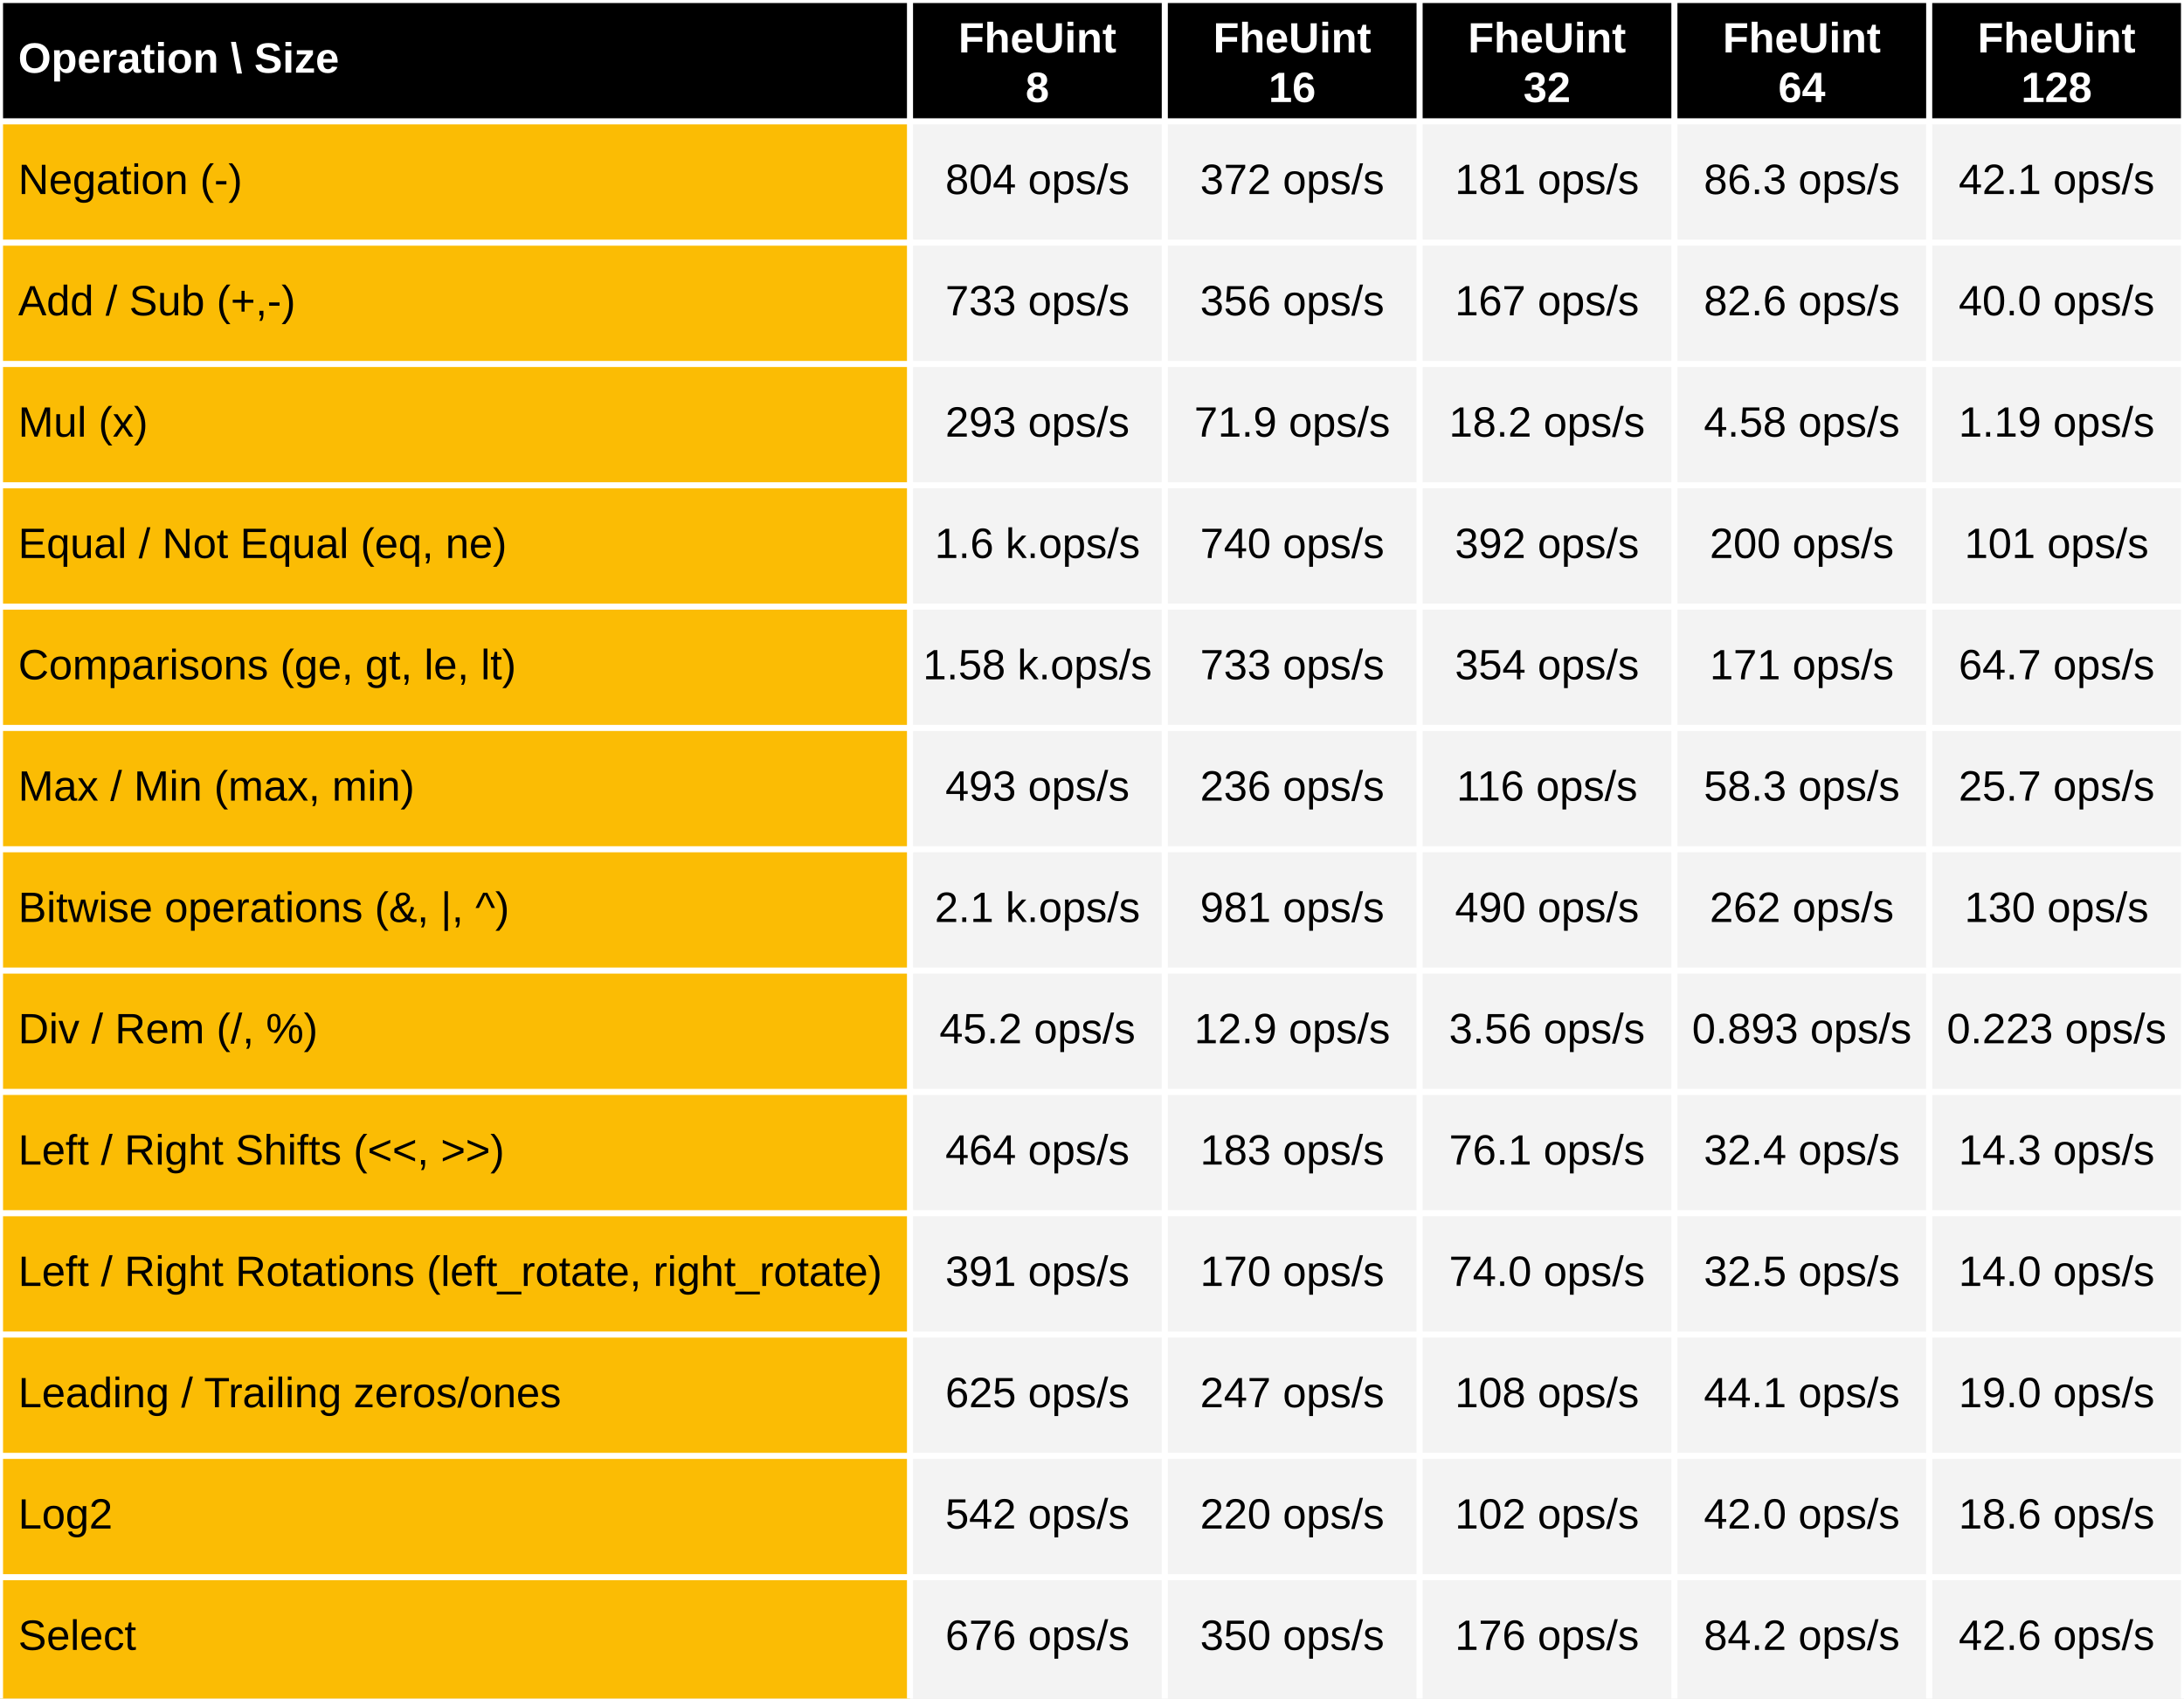
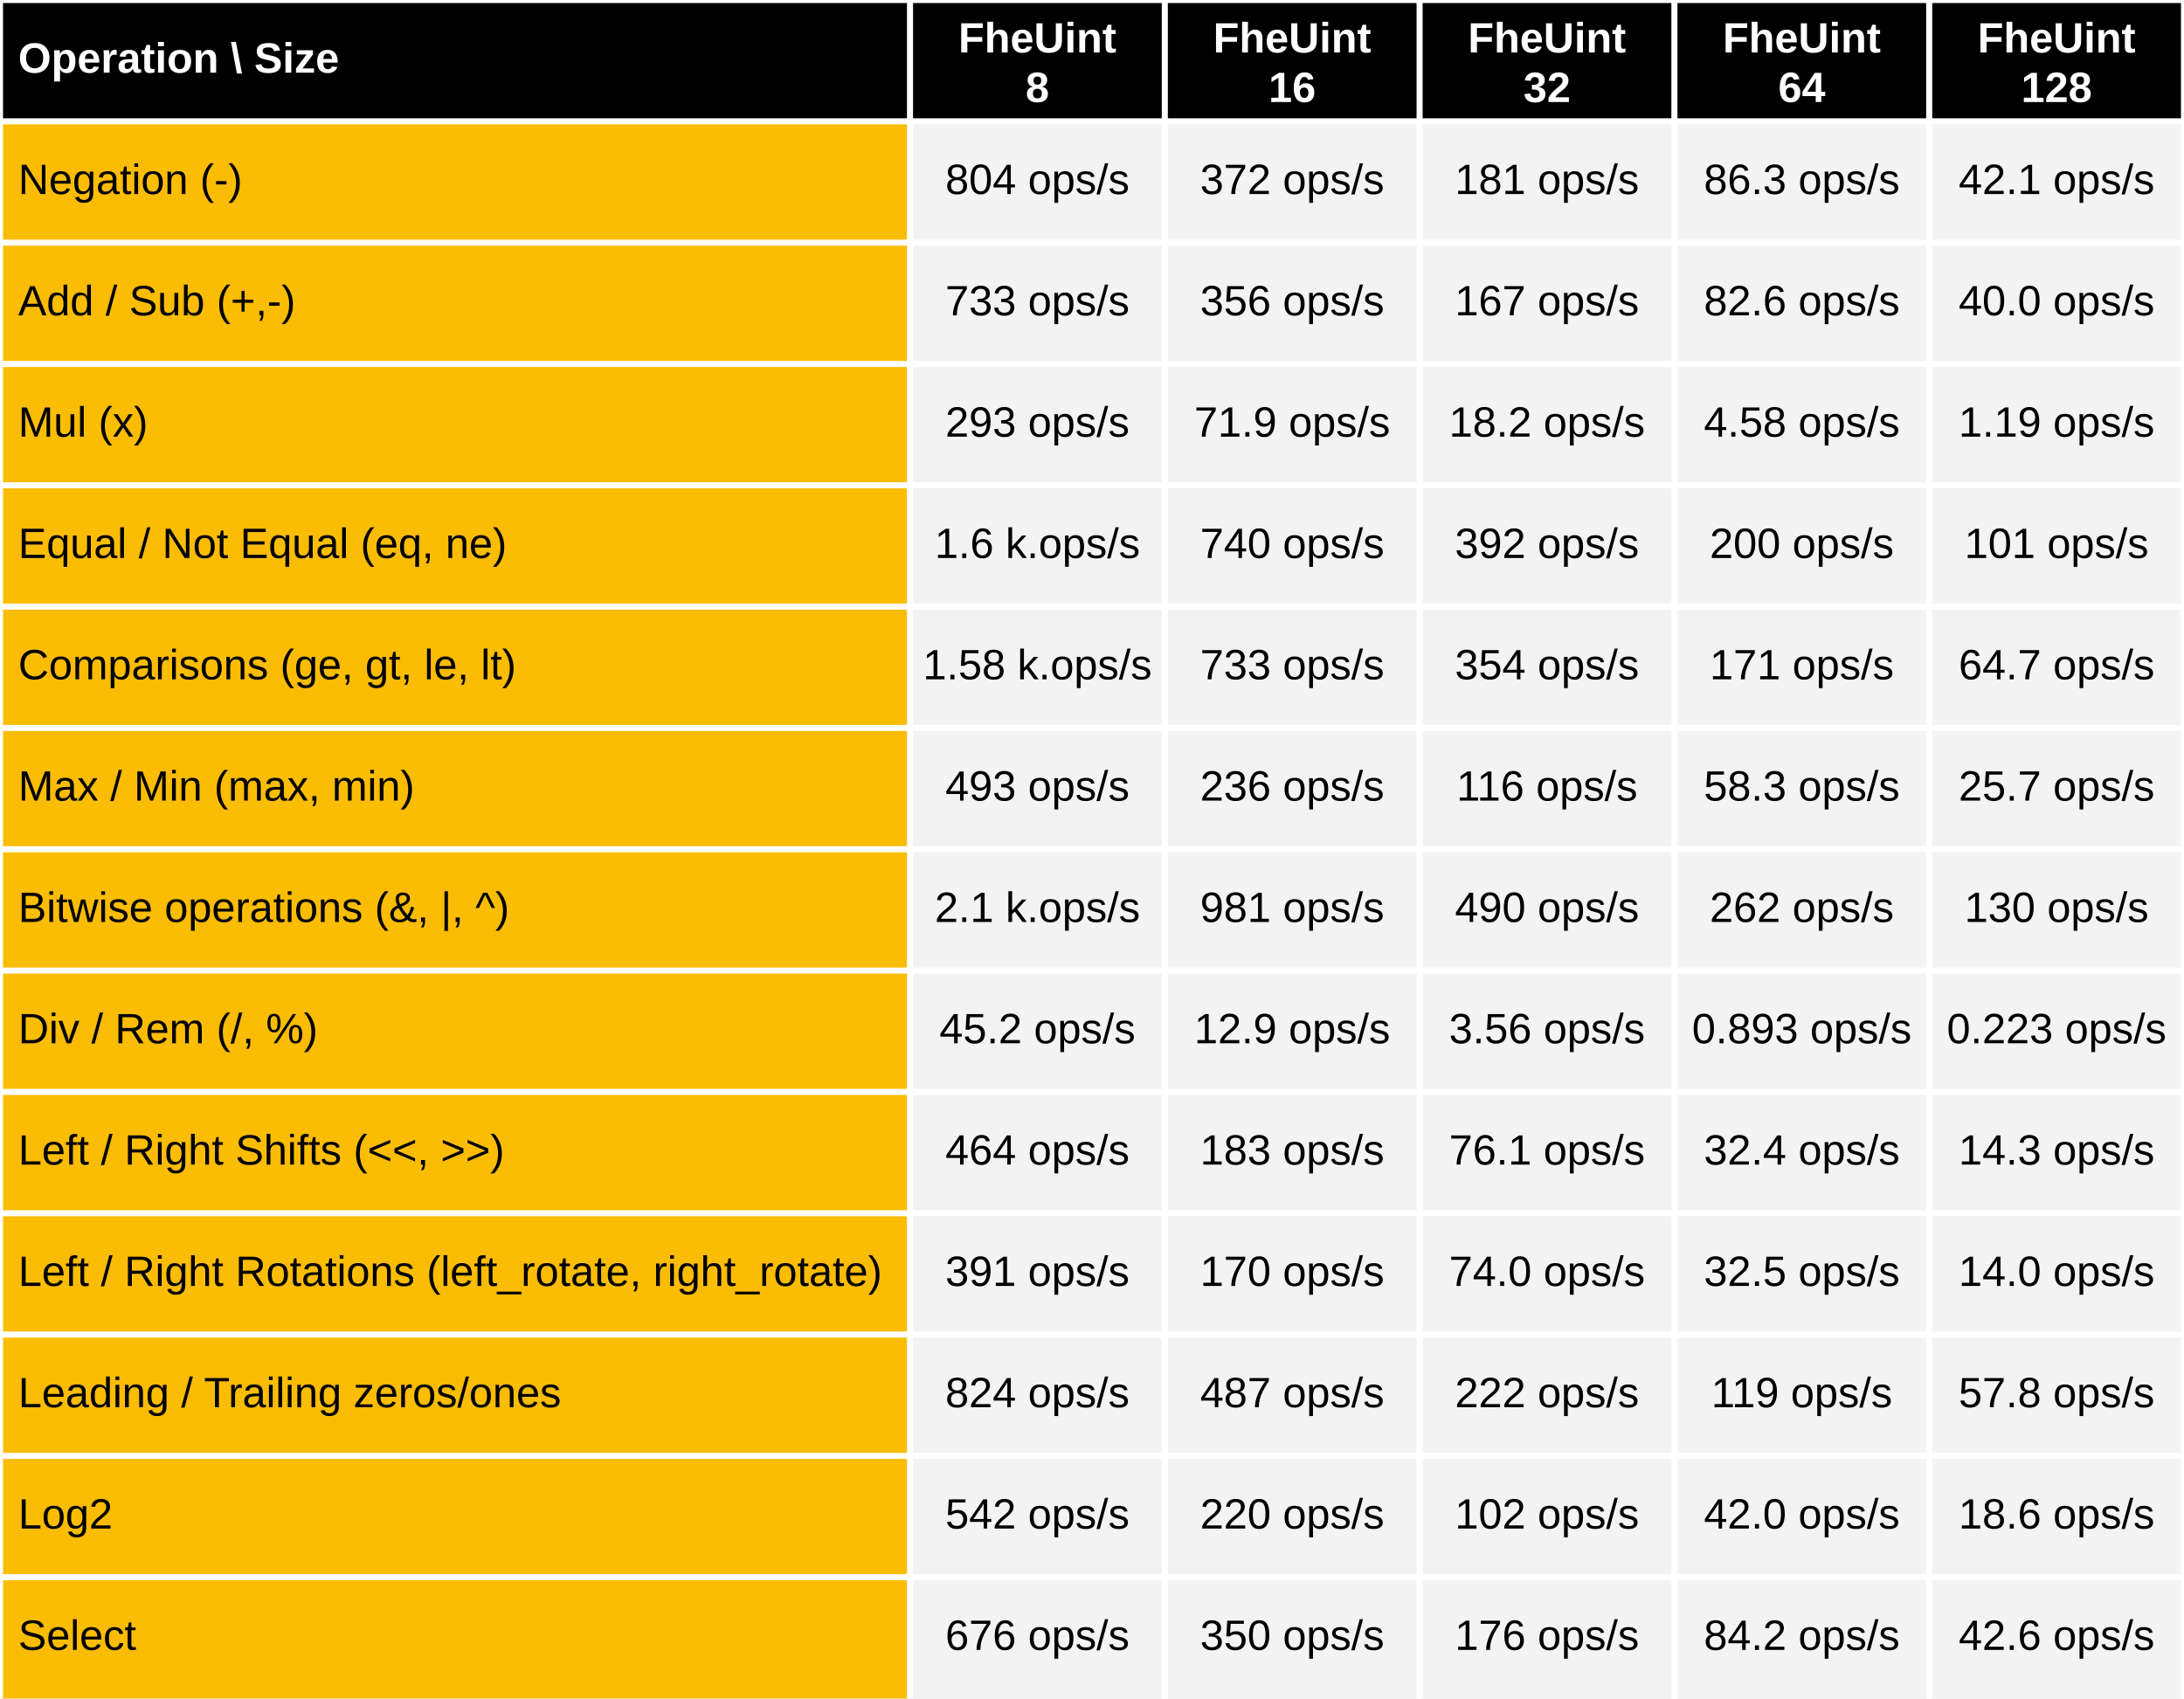
<svg xmlns="http://www.w3.org/2000/svg" viewBox="0 0 720 560" preserveAspectRatio="meet" width="100%" height="560">
  <rect x="0" y="0" width="720" height="40" fill="black" />
  <text dominant-baseline="middle" text-anchor="start" font-family="Arial" font-size="14" font-weight="bold" fill="white" x="6" y="20.0">Operation \ Size</text>
  <text dominant-baseline="middle" text-anchor="middle" font-family="Arial" font-size="14" font-weight="bold" fill="white" x="342.0" y="13.333">FheUint</text>
  <text dominant-baseline="middle" text-anchor="middle" font-family="Arial" font-size="14" font-weight="bold" fill="white" x="342.0" y="29.667">8</text>
  <text dominant-baseline="middle" text-anchor="middle" font-family="Arial" font-size="14" font-weight="bold" fill="white" x="426.0" y="13.333">FheUint</text>
  <text dominant-baseline="middle" text-anchor="middle" font-family="Arial" font-size="14" font-weight="bold" fill="white" x="426.0" y="29.667">16</text>
  <text dominant-baseline="middle" text-anchor="middle" font-family="Arial" font-size="14" font-weight="bold" fill="white" x="510.0" y="13.333">FheUint</text>
  <text dominant-baseline="middle" text-anchor="middle" font-family="Arial" font-size="14" font-weight="bold" fill="white" x="510.0" y="29.667">32</text>
  <text dominant-baseline="middle" text-anchor="middle" font-family="Arial" font-size="14" font-weight="bold" fill="white" x="594.0" y="13.333">FheUint</text>
  <text dominant-baseline="middle" text-anchor="middle" font-family="Arial" font-size="14" font-weight="bold" fill="white" x="594.0" y="29.667">64</text>
  <text dominant-baseline="middle" text-anchor="middle" font-family="Arial" font-size="14" font-weight="bold" fill="white" x="678.0" y="13.333">FheUint</text>
  <text dominant-baseline="middle" text-anchor="middle" font-family="Arial" font-size="14" font-weight="bold" fill="white" x="678.0" y="29.667">128</text>
  <rect x="0" y="40" width="300" height="520" fill="#fbbc04" />
  <rect x="300" y="40" width="420" height="520" fill="#f3f3f3" />
  <text dominant-baseline="middle" text-anchor="start" font-family="Arial" font-size="14" font-weight="normal" fill="black" x="6" y="60.0">Negation (-)</text>
  <text dominant-baseline="middle" text-anchor="middle" font-family="Arial" font-size="14" font-weight="normal" fill="black" x="342.0" y="60.0">804 ops/s</text>
  <text dominant-baseline="middle" text-anchor="middle" font-family="Arial" font-size="14" font-weight="normal" fill="black" x="426.0" y="60.0">372 ops/s</text>
  <text dominant-baseline="middle" text-anchor="middle" font-family="Arial" font-size="14" font-weight="normal" fill="black" x="510.0" y="60.0">181 ops/s</text>
  <text dominant-baseline="middle" text-anchor="middle" font-family="Arial" font-size="14" font-weight="normal" fill="black" x="594.0" y="60.0">86.3 ops/s</text>
  <text dominant-baseline="middle" text-anchor="middle" font-family="Arial" font-size="14" font-weight="normal" fill="black" x="678.0" y="60.0">42.1 ops/s</text>
  <text dominant-baseline="middle" text-anchor="start" font-family="Arial" font-size="14" font-weight="normal" fill="black" x="6" y="100.0">Add / Sub (+,-)</text>
  <text dominant-baseline="middle" text-anchor="middle" font-family="Arial" font-size="14" font-weight="normal" fill="black" x="342.0" y="100.0">733 ops/s</text>
  <text dominant-baseline="middle" text-anchor="middle" font-family="Arial" font-size="14" font-weight="normal" fill="black" x="426.0" y="100.0">356 ops/s</text>
  <text dominant-baseline="middle" text-anchor="middle" font-family="Arial" font-size="14" font-weight="normal" fill="black" x="510.0" y="100.0">167 ops/s</text>
  <text dominant-baseline="middle" text-anchor="middle" font-family="Arial" font-size="14" font-weight="normal" fill="black" x="594.0" y="100.0">82.6 ops/s</text>
  <text dominant-baseline="middle" text-anchor="middle" font-family="Arial" font-size="14" font-weight="normal" fill="black" x="678.0" y="100.0">40.0 ops/s</text>
  <text dominant-baseline="middle" text-anchor="start" font-family="Arial" font-size="14" font-weight="normal" fill="black" x="6" y="140.0">Mul (x)</text>
  <text dominant-baseline="middle" text-anchor="middle" font-family="Arial" font-size="14" font-weight="normal" fill="black" x="342.0" y="140.0">293 ops/s</text>
  <text dominant-baseline="middle" text-anchor="middle" font-family="Arial" font-size="14" font-weight="normal" fill="black" x="426.0" y="140.0">71.9 ops/s</text>
  <text dominant-baseline="middle" text-anchor="middle" font-family="Arial" font-size="14" font-weight="normal" fill="black" x="510.0" y="140.0">18.2 ops/s</text>
  <text dominant-baseline="middle" text-anchor="middle" font-family="Arial" font-size="14" font-weight="normal" fill="black" x="594.0" y="140.0">4.58 ops/s</text>
  <text dominant-baseline="middle" text-anchor="middle" font-family="Arial" font-size="14" font-weight="normal" fill="black" x="678.0" y="140.0">1.19 ops/s</text>
  <text dominant-baseline="middle" text-anchor="start" font-family="Arial" font-size="14" font-weight="normal" fill="black" x="6" y="180.0">Equal / Not Equal (eq, ne)</text>
  <text dominant-baseline="middle" text-anchor="middle" font-family="Arial" font-size="14" font-weight="normal" fill="black" x="342.0" y="180.0">1.6 k.ops/s</text>
  <text dominant-baseline="middle" text-anchor="middle" font-family="Arial" font-size="14" font-weight="normal" fill="black" x="426.0" y="180.0">740 ops/s</text>
  <text dominant-baseline="middle" text-anchor="middle" font-family="Arial" font-size="14" font-weight="normal" fill="black" x="510.0" y="180.0">392 ops/s</text>
  <text dominant-baseline="middle" text-anchor="middle" font-family="Arial" font-size="14" font-weight="normal" fill="black" x="594.0" y="180.0">200 ops/s</text>
  <text dominant-baseline="middle" text-anchor="middle" font-family="Arial" font-size="14" font-weight="normal" fill="black" x="678.0" y="180.0">101 ops/s</text>
  <text dominant-baseline="middle" text-anchor="start" font-family="Arial" font-size="14" font-weight="normal" fill="black" x="6" y="220.0">Comparisons (ge, gt, le, lt)</text>
  <text dominant-baseline="middle" text-anchor="middle" font-family="Arial" font-size="14" font-weight="normal" fill="black" x="342.0" y="220.0">1.58 k.ops/s</text>
  <text dominant-baseline="middle" text-anchor="middle" font-family="Arial" font-size="14" font-weight="normal" fill="black" x="426.0" y="220.0">733 ops/s</text>
  <text dominant-baseline="middle" text-anchor="middle" font-family="Arial" font-size="14" font-weight="normal" fill="black" x="510.0" y="220.0">354 ops/s</text>
  <text dominant-baseline="middle" text-anchor="middle" font-family="Arial" font-size="14" font-weight="normal" fill="black" x="594.0" y="220.0">171 ops/s</text>
  <text dominant-baseline="middle" text-anchor="middle" font-family="Arial" font-size="14" font-weight="normal" fill="black" x="678.0" y="220.0">64.7 ops/s</text>
  <text dominant-baseline="middle" text-anchor="start" font-family="Arial" font-size="14" font-weight="normal" fill="black" x="6" y="260.0">Max / Min (max, min)</text>
  <text dominant-baseline="middle" text-anchor="middle" font-family="Arial" font-size="14" font-weight="normal" fill="black" x="342.0" y="260.0">493 ops/s</text>
  <text dominant-baseline="middle" text-anchor="middle" font-family="Arial" font-size="14" font-weight="normal" fill="black" x="426.0" y="260.0">236 ops/s</text>
  <text dominant-baseline="middle" text-anchor="middle" font-family="Arial" font-size="14" font-weight="normal" fill="black" x="510.0" y="260.0">116 ops/s</text>
  <text dominant-baseline="middle" text-anchor="middle" font-family="Arial" font-size="14" font-weight="normal" fill="black" x="594.0" y="260.0">58.3 ops/s</text>
  <text dominant-baseline="middle" text-anchor="middle" font-family="Arial" font-size="14" font-weight="normal" fill="black" x="678.0" y="260.0">25.7 ops/s</text>
  <text dominant-baseline="middle" text-anchor="start" font-family="Arial" font-size="14" font-weight="normal" fill="black" x="6" y="300.0">Bitwise operations (&amp;, |, ^)</text>
  <text dominant-baseline="middle" text-anchor="middle" font-family="Arial" font-size="14" font-weight="normal" fill="black" x="342.0" y="300.0">2.1 k.ops/s</text>
  <text dominant-baseline="middle" text-anchor="middle" font-family="Arial" font-size="14" font-weight="normal" fill="black" x="426.0" y="300.0">981 ops/s</text>
  <text dominant-baseline="middle" text-anchor="middle" font-family="Arial" font-size="14" font-weight="normal" fill="black" x="510.0" y="300.0">490 ops/s</text>
  <text dominant-baseline="middle" text-anchor="middle" font-family="Arial" font-size="14" font-weight="normal" fill="black" x="594.0" y="300.0">262 ops/s</text>
  <text dominant-baseline="middle" text-anchor="middle" font-family="Arial" font-size="14" font-weight="normal" fill="black" x="678.0" y="300.0">130 ops/s</text>
  <text dominant-baseline="middle" text-anchor="start" font-family="Arial" font-size="14" font-weight="normal" fill="black" x="6" y="340.0">Div / Rem  (/, %)</text>
  <text dominant-baseline="middle" text-anchor="middle" font-family="Arial" font-size="14" font-weight="normal" fill="black" x="342.0" y="340.0">45.2 ops/s</text>
  <text dominant-baseline="middle" text-anchor="middle" font-family="Arial" font-size="14" font-weight="normal" fill="black" x="426.0" y="340.0">12.9 ops/s</text>
  <text dominant-baseline="middle" text-anchor="middle" font-family="Arial" font-size="14" font-weight="normal" fill="black" x="510.0" y="340.0">3.56 ops/s</text>
  <text dominant-baseline="middle" text-anchor="middle" font-family="Arial" font-size="14" font-weight="normal" fill="black" x="594.0" y="340.0">0.893 ops/s</text>
  <text dominant-baseline="middle" text-anchor="middle" font-family="Arial" font-size="14" font-weight="normal" fill="black" x="678.0" y="340.0">0.223 ops/s</text>
  <text dominant-baseline="middle" text-anchor="start" font-family="Arial" font-size="14" font-weight="normal" fill="black" x="6" y="380.0">Left / Right Shifts (&lt;&lt;, &gt;&gt;)</text>
  <text dominant-baseline="middle" text-anchor="middle" font-family="Arial" font-size="14" font-weight="normal" fill="black" x="342.0" y="380.0">464 ops/s</text>
  <text dominant-baseline="middle" text-anchor="middle" font-family="Arial" font-size="14" font-weight="normal" fill="black" x="426.0" y="380.0">183 ops/s</text>
  <text dominant-baseline="middle" text-anchor="middle" font-family="Arial" font-size="14" font-weight="normal" fill="black" x="510.0" y="380.0">76.1 ops/s</text>
  <text dominant-baseline="middle" text-anchor="middle" font-family="Arial" font-size="14" font-weight="normal" fill="black" x="594.0" y="380.0">32.4 ops/s</text>
  <text dominant-baseline="middle" text-anchor="middle" font-family="Arial" font-size="14" font-weight="normal" fill="black" x="678.0" y="380.0">14.3 ops/s</text>
  <text dominant-baseline="middle" text-anchor="start" font-family="Arial" font-size="14" font-weight="normal" fill="black" x="6" y="420.0">Left / Right Rotations (left_rotate, right_rotate)</text>
  <text dominant-baseline="middle" text-anchor="middle" font-family="Arial" font-size="14" font-weight="normal" fill="black" x="342.0" y="420.0">391 ops/s</text>
  <text dominant-baseline="middle" text-anchor="middle" font-family="Arial" font-size="14" font-weight="normal" fill="black" x="426.0" y="420.0">170 ops/s</text>
  <text dominant-baseline="middle" text-anchor="middle" font-family="Arial" font-size="14" font-weight="normal" fill="black" x="510.0" y="420.0">74.0 ops/s</text>
  <text dominant-baseline="middle" text-anchor="middle" font-family="Arial" font-size="14" font-weight="normal" fill="black" x="594.0" y="420.0">32.5 ops/s</text>
  <text dominant-baseline="middle" text-anchor="middle" font-family="Arial" font-size="14" font-weight="normal" fill="black" x="678.0" y="420.0">14.0 ops/s</text>
  <text dominant-baseline="middle" text-anchor="start" font-family="Arial" font-size="14" font-weight="normal" fill="black" x="6" y="460.0">Leading / Trailing zeros/ones</text>
-   <text dominant-baseline="middle" text-anchor="middle" font-family="Arial" font-size="14" font-weight="normal" fill="black" x="342.0" y="460.0">625 ops/s</text>
-   <text dominant-baseline="middle" text-anchor="middle" font-family="Arial" font-size="14" font-weight="normal" fill="black" x="426.0" y="460.0">247 ops/s</text>
-   <text dominant-baseline="middle" text-anchor="middle" font-family="Arial" font-size="14" font-weight="normal" fill="black" x="510.0" y="460.0">108 ops/s</text>
-   <text dominant-baseline="middle" text-anchor="middle" font-family="Arial" font-size="14" font-weight="normal" fill="black" x="594.0" y="460.0">44.1 ops/s</text>
-   <text dominant-baseline="middle" text-anchor="middle" font-family="Arial" font-size="14" font-weight="normal" fill="black" x="678.0" y="460.0">19.0 ops/s</text>
+   <text dominant-baseline="middle" text-anchor="middle" font-family="Arial" font-size="14" font-weight="normal" fill="black" x="342.0" y="460.0">824 ops/s</text>
+   <text dominant-baseline="middle" text-anchor="middle" font-family="Arial" font-size="14" font-weight="normal" fill="black" x="426.0" y="460.0">487 ops/s</text>
+   <text dominant-baseline="middle" text-anchor="middle" font-family="Arial" font-size="14" font-weight="normal" fill="black" x="510.0" y="460.0">222 ops/s</text>
+   <text dominant-baseline="middle" text-anchor="middle" font-family="Arial" font-size="14" font-weight="normal" fill="black" x="594.0" y="460.0">119 ops/s</text>
+   <text dominant-baseline="middle" text-anchor="middle" font-family="Arial" font-size="14" font-weight="normal" fill="black" x="678.0" y="460.0">57.8 ops/s</text>
  <text dominant-baseline="middle" text-anchor="start" font-family="Arial" font-size="14" font-weight="normal" fill="black" x="6" y="500.0">Log2</text>
  <text dominant-baseline="middle" text-anchor="middle" font-family="Arial" font-size="14" font-weight="normal" fill="black" x="342.0" y="500.0">542 ops/s</text>
  <text dominant-baseline="middle" text-anchor="middle" font-family="Arial" font-size="14" font-weight="normal" fill="black" x="426.0" y="500.0">220 ops/s</text>
  <text dominant-baseline="middle" text-anchor="middle" font-family="Arial" font-size="14" font-weight="normal" fill="black" x="510.0" y="500.0">102 ops/s</text>
  <text dominant-baseline="middle" text-anchor="middle" font-family="Arial" font-size="14" font-weight="normal" fill="black" x="594.0" y="500.0">42.0 ops/s</text>
  <text dominant-baseline="middle" text-anchor="middle" font-family="Arial" font-size="14" font-weight="normal" fill="black" x="678.0" y="500.0">18.6 ops/s</text>
  <text dominant-baseline="middle" text-anchor="start" font-family="Arial" font-size="14" font-weight="normal" fill="black" x="6" y="540.0">Select</text>
  <text dominant-baseline="middle" text-anchor="middle" font-family="Arial" font-size="14" font-weight="normal" fill="black" x="342.0" y="540.0">676 ops/s</text>
  <text dominant-baseline="middle" text-anchor="middle" font-family="Arial" font-size="14" font-weight="normal" fill="black" x="426.0" y="540.0">350 ops/s</text>
  <text dominant-baseline="middle" text-anchor="middle" font-family="Arial" font-size="14" font-weight="normal" fill="black" x="510.0" y="540.0">176 ops/s</text>
  <text dominant-baseline="middle" text-anchor="middle" font-family="Arial" font-size="14" font-weight="normal" fill="black" x="594.0" y="540.0">84.2 ops/s</text>
  <text dominant-baseline="middle" text-anchor="middle" font-family="Arial" font-size="14" font-weight="normal" fill="black" x="678.0" y="540.0">42.6 ops/s</text>
  <line stroke="white" stroke-width="2" x1="0" y1="0" x2="720" y2="0" />
  <line stroke="white" stroke-width="2" x1="0" y1="40" x2="720" y2="40" />
  <line stroke="white" stroke-width="2" x1="0" y1="80" x2="720" y2="80" />
  <line stroke="white" stroke-width="2" x1="0" y1="120" x2="720" y2="120" />
  <line stroke="white" stroke-width="2" x1="0" y1="160" x2="720" y2="160" />
  <line stroke="white" stroke-width="2" x1="0" y1="200" x2="720" y2="200" />
  <line stroke="white" stroke-width="2" x1="0" y1="240" x2="720" y2="240" />
  <line stroke="white" stroke-width="2" x1="0" y1="280" x2="720" y2="280" />
  <line stroke="white" stroke-width="2" x1="0" y1="320" x2="720" y2="320" />
  <line stroke="white" stroke-width="2" x1="0" y1="360" x2="720" y2="360" />
  <line stroke="white" stroke-width="2" x1="0" y1="400" x2="720" y2="400" />
  <line stroke="white" stroke-width="2" x1="0" y1="440" x2="720" y2="440" />
  <line stroke="white" stroke-width="2" x1="0" y1="480" x2="720" y2="480" />
  <line stroke="white" stroke-width="2" x1="0" y1="520" x2="720" y2="520" />
  <line stroke="white" stroke-width="2" x1="0" y1="0" x2="0" y2="560" />
  <line stroke="white" stroke-width="2" x1="300.0" y1="0" x2="300.0" y2="560" />
  <line stroke="white" stroke-width="2" x1="384.0" y1="0" x2="384.0" y2="560" />
  <line stroke="white" stroke-width="2" x1="468.0" y1="0" x2="468.0" y2="560" />
  <line stroke="white" stroke-width="2" x1="552.0" y1="0" x2="552.0" y2="560" />
  <line stroke="white" stroke-width="2" x1="636.0" y1="0" x2="636.0" y2="560" />
  <line stroke="white" stroke-width="2" x1="720.0" y1="0" x2="720.0" y2="560" />
</svg>
